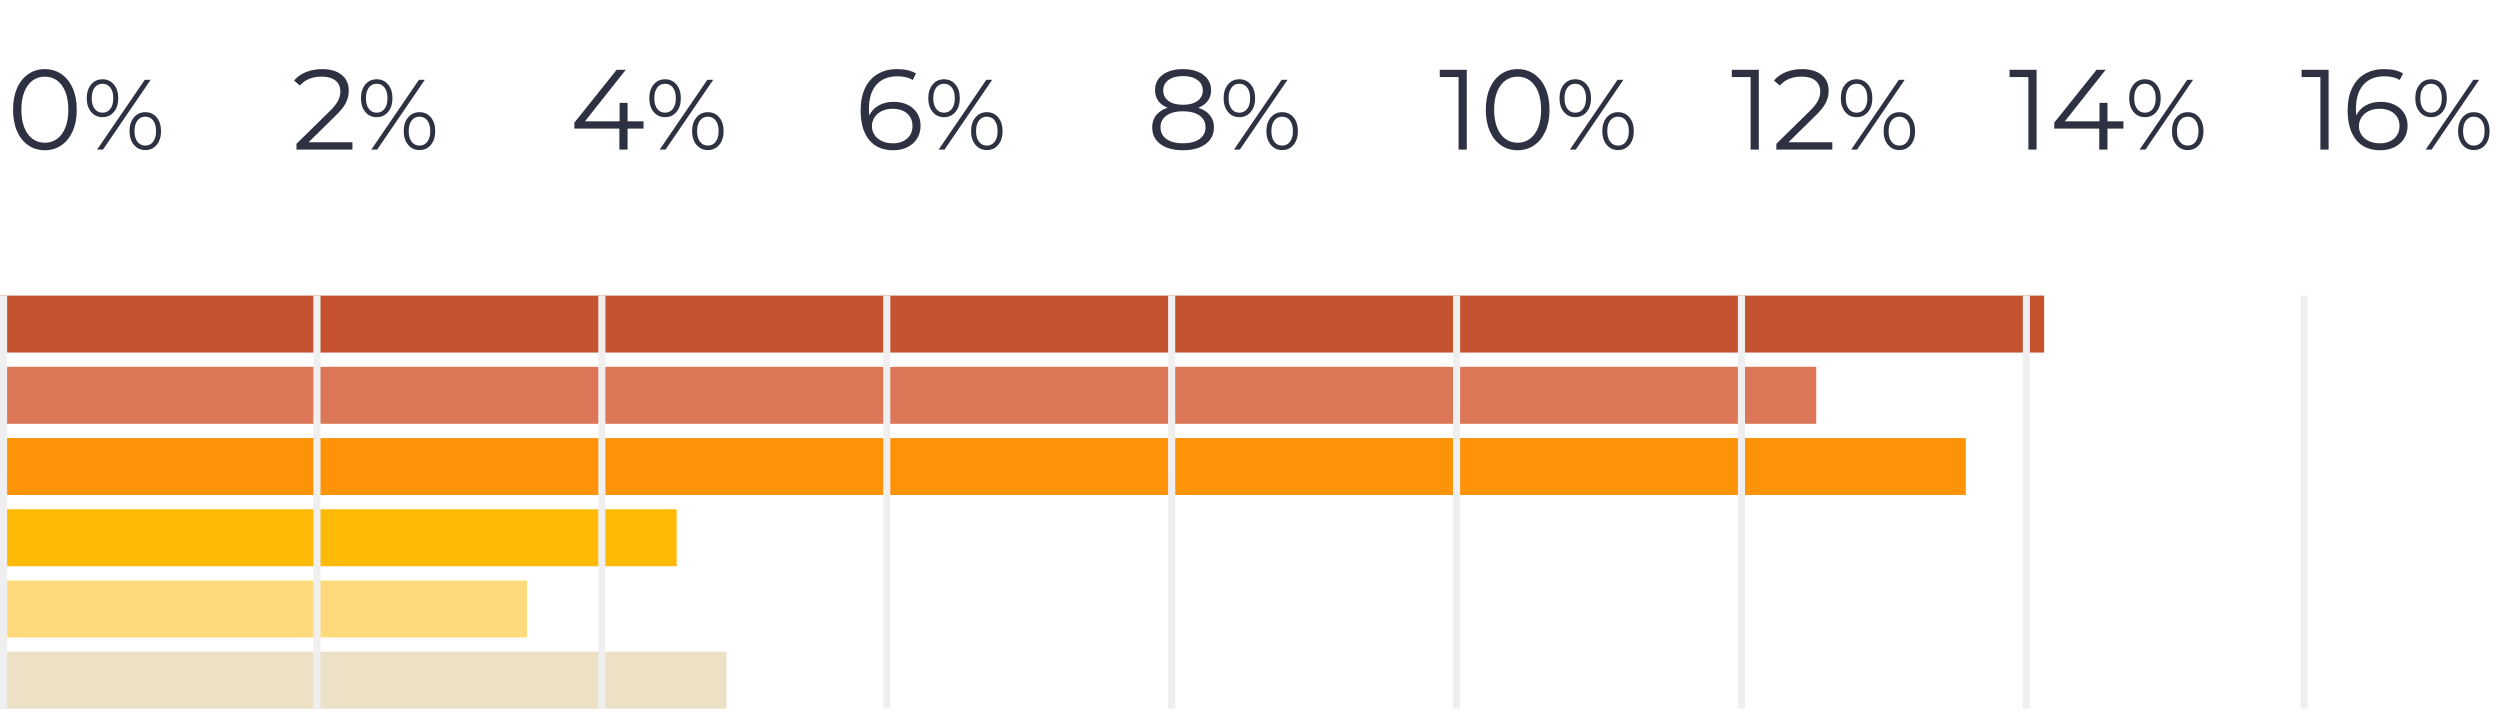
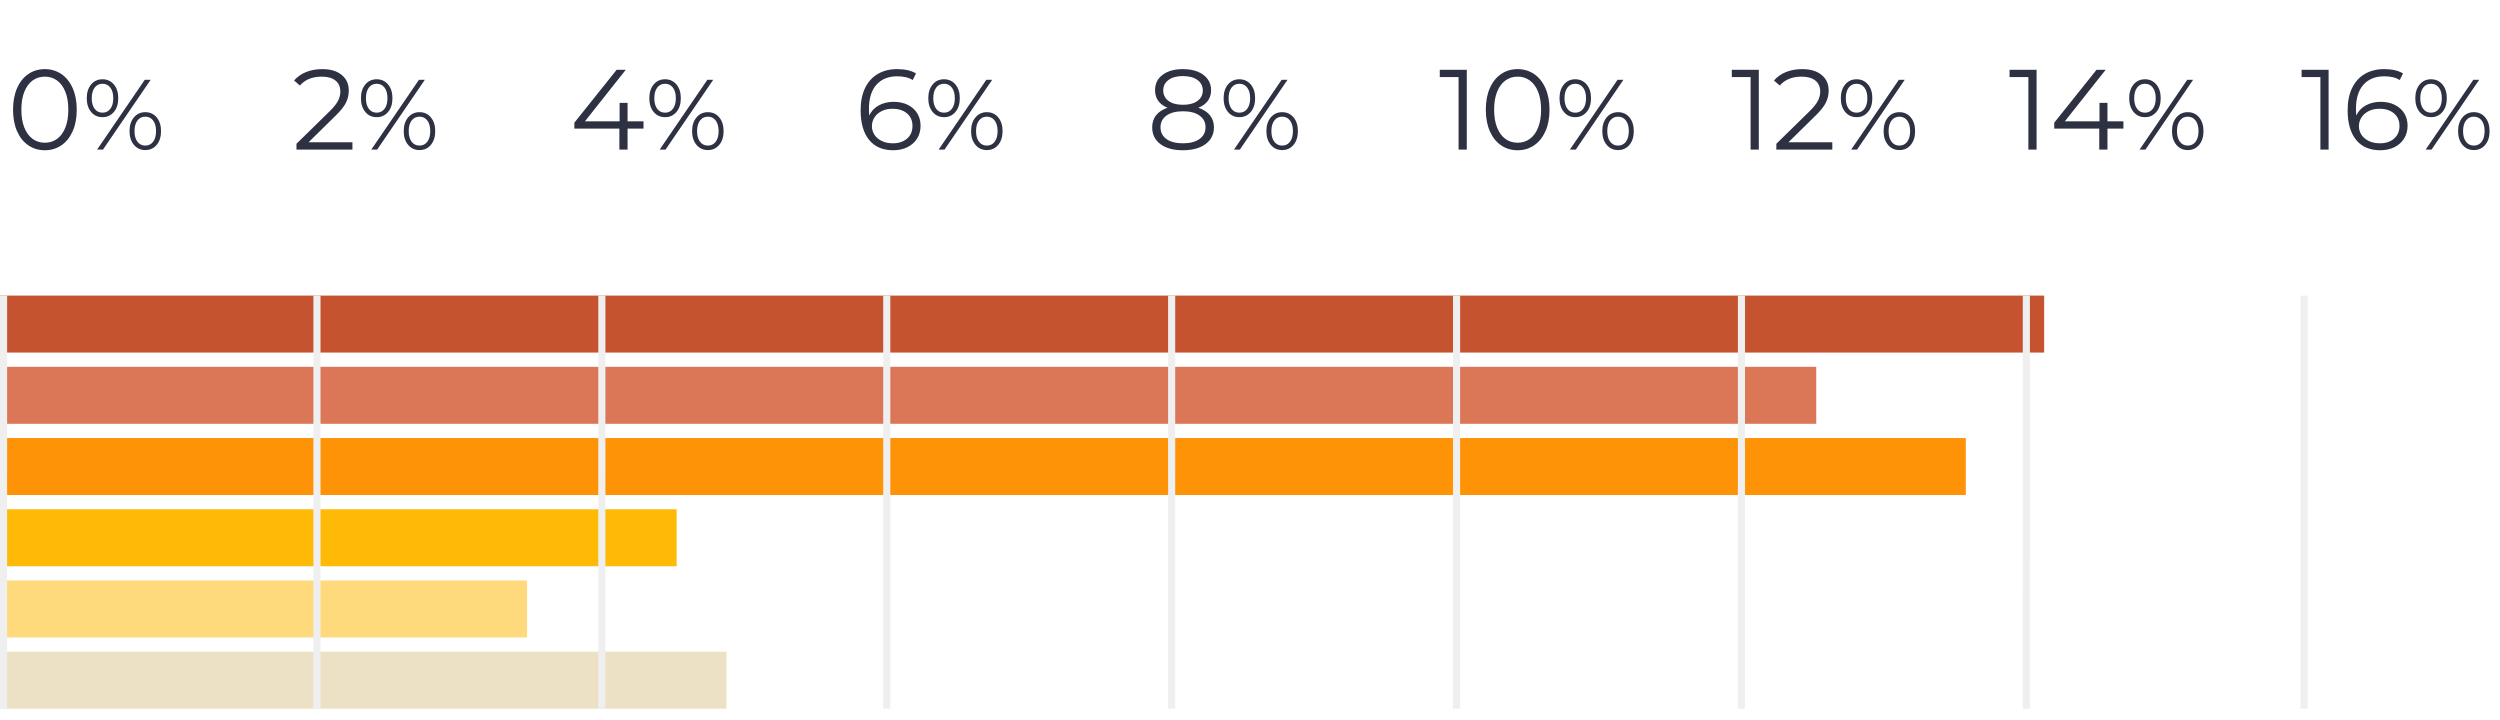
- <svg xmlns="http://www.w3.org/2000/svg" width="351px" height="100px" viewBox="0 0 351 100" version="1.1">
+ <svg xmlns="http://www.w3.org/2000/svg" width="351px" height="101px" viewBox="0 0 351 101" version="1.1">
  <g id="Home-&gt;-Chronology-&gt;-Timeline" stroke="none" stroke-width="1" fill="none" fill-rule="evenodd">
    <g id="Mobile/Timeline/School-years/Family-circumstances" transform="translate(-12, -8485)">
      <g id="Group-5" transform="translate(12, 8485)">
        <path d="M6.296,21.096 C7.16,21.096 7.931,20.867 8.608,20.408 C9.285,19.949 9.816,19.291 10.2,18.432 C10.584,17.573 10.776,16.563 10.776,15.4 C10.776,14.237 10.584,13.227 10.2,12.368 C9.816,11.509 9.285,10.851 8.608,10.392 C7.931,9.933 7.16,9.704 6.296,9.704 C5.432,9.704 4.661,9.933 3.984,10.392 C3.307,10.851 2.779,11.509 2.4,12.368 C2.021,13.227 1.832,14.237 1.832,15.4 C1.832,16.563 2.021,17.573 2.4,18.432 C2.779,19.291 3.307,19.949 3.984,20.408 C4.661,20.867 5.432,21.096 6.296,21.096 Z M6.296,20.04 C5.645,20.04 5.072,19.859 4.576,19.496 C4.08,19.133 3.693,18.605 3.416,17.912 C3.139,17.219 3,16.381 3,15.4 C3,14.419 3.139,13.581 3.416,12.888 C3.693,12.195 4.08,11.667 4.576,11.304 C5.072,10.941 5.645,10.76 6.296,10.76 C6.947,10.76 7.52,10.941 8.016,11.304 C8.512,11.667 8.899,12.195 9.176,12.888 C9.453,13.581 9.592,14.419 9.592,15.4 C9.592,16.381 9.453,17.219 9.176,17.912 C8.899,18.605 8.512,19.133 8.016,19.496 C7.52,19.859 6.947,20.04 6.296,20.04 Z M14.392,16.45 C15.045,16.45 15.577,16.207 15.988,15.722 C16.399,15.237 16.604,14.593 16.604,13.79 C16.604,12.987 16.399,12.343 15.988,11.858 C15.577,11.373 15.045,11.13 14.392,11.13 C13.729,11.13 13.195,11.375 12.789,11.865 C12.383,12.355 12.18,12.997 12.18,13.79 C12.18,14.583 12.383,15.225 12.789,15.715 C13.195,16.205 13.729,16.45 14.392,16.45 Z M14.462,21 L21.154,11.2 L20.328,11.2 L13.636,21 L14.462,21 Z M14.392,15.82 C13.925,15.82 13.557,15.638 13.286,15.274 C13.015,14.91 12.88,14.415 12.88,13.79 C12.88,13.165 13.015,12.67 13.286,12.306 C13.557,11.942 13.925,11.76 14.392,11.76 C14.849,11.76 15.216,11.94 15.491,12.299 C15.766,12.658 15.904,13.155 15.904,13.79 C15.904,14.425 15.766,14.922 15.491,15.281 C15.216,15.64 14.849,15.82 14.392,15.82 Z M20.398,21.07 C21.061,21.07 21.595,20.825 22.001,20.335 C22.407,19.845 22.61,19.203 22.61,18.41 C22.61,17.617 22.407,16.975 22.001,16.485 C21.595,15.995 21.061,15.75 20.398,15.75 C19.745,15.75 19.213,15.995 18.802,16.485 C18.391,16.975 18.186,17.617 18.186,18.41 C18.186,19.203 18.391,19.845 18.802,20.335 C19.213,20.825 19.745,21.07 20.398,21.07 Z M20.398,20.44 C19.941,20.44 19.574,20.26 19.299,19.901 C19.024,19.542 18.886,19.045 18.886,18.41 C18.886,17.775 19.024,17.278 19.299,16.919 C19.574,16.56 19.941,16.38 20.398,16.38 C20.865,16.38 21.233,16.562 21.504,16.926 C21.775,17.29 21.91,17.785 21.91,18.41 C21.91,19.035 21.775,19.53 21.504,19.894 C21.233,20.258 20.865,20.44 20.398,20.44 Z" id="0%" fill="#2D3142" fill-rule="nonzero" />
        <path d="M49.48,21 L49.48,19.976 L43.32,19.976 L47.128,16.232 C47.843,15.539 48.328,14.925 48.584,14.392 C48.84,13.859 48.968,13.304 48.968,12.728 C48.968,11.789 48.635,11.051 47.968,10.512 C47.301,9.973 46.397,9.704 45.256,9.704 C44.403,9.704 43.637,9.843 42.96,10.12 C42.283,10.397 41.725,10.792 41.288,11.304 L41.288,11.304 L42.104,12.008 C42.829,11.176 43.848,10.76 45.16,10.76 C46.003,10.76 46.651,10.944 47.104,11.312 C47.557,11.68 47.784,12.195 47.784,12.856 C47.784,13.283 47.68,13.707 47.472,14.128 C47.264,14.549 46.867,15.048 46.28,15.624 L46.28,15.624 L41.624,20.184 L41.624,21 L49.48,21 Z M52.888,16.45 C53.541,16.45 54.073,16.207 54.484,15.722 C54.895,15.237 55.1,14.593 55.1,13.79 C55.1,12.987 54.895,12.343 54.484,11.858 C54.073,11.373 53.541,11.13 52.888,11.13 C52.225,11.13 51.691,11.375 51.285,11.865 C50.879,12.355 50.676,12.997 50.676,13.79 C50.676,14.583 50.879,15.225 51.285,15.715 C51.691,16.205 52.225,16.45 52.888,16.45 Z M52.958,21 L59.65,11.2 L58.824,11.2 L52.132,21 L52.958,21 Z M52.888,15.82 C52.421,15.82 52.053,15.638 51.782,15.274 C51.511,14.91 51.376,14.415 51.376,13.79 C51.376,13.165 51.511,12.67 51.782,12.306 C52.053,11.942 52.421,11.76 52.888,11.76 C53.345,11.76 53.712,11.94 53.987,12.299 C54.262,12.658 54.4,13.155 54.4,13.79 C54.4,14.425 54.262,14.922 53.987,15.281 C53.712,15.64 53.345,15.82 52.888,15.82 Z M58.894,21.07 C59.557,21.07 60.091,20.825 60.497,20.335 C60.903,19.845 61.106,19.203 61.106,18.41 C61.106,17.617 60.903,16.975 60.497,16.485 C60.091,15.995 59.557,15.75 58.894,15.75 C58.241,15.75 57.709,15.995 57.298,16.485 C56.887,16.975 56.682,17.617 56.682,18.41 C56.682,19.203 56.887,19.845 57.298,20.335 C57.709,20.825 58.241,21.07 58.894,21.07 Z M58.894,20.44 C58.437,20.44 58.07,20.26 57.795,19.901 C57.52,19.542 57.382,19.045 57.382,18.41 C57.382,17.775 57.52,17.278 57.795,16.919 C58.07,16.56 58.437,16.38 58.894,16.38 C59.361,16.38 59.729,16.562 60,16.926 C60.271,17.29 60.406,17.785 60.406,18.41 C60.406,19.035 60.271,19.53 60,19.894 C59.729,20.258 59.361,20.44 58.894,20.44 Z" id="2%" fill="#2D3142" fill-rule="nonzero" />
        <g id="Group-12-Copy" transform="translate(143.5, 70.5) rotate(-270) translate(-143.5, -70.5) translate(114, -73)">
          <rect id="Rectangle" fill="#C5532F" x="0.5" y="-5.68434189e-14" width="8" height="287" />
          <rect id="Rectangle-Copy-9" fill="#DB7656" x="10.5" y="32" width="8" height="255" />
          <rect id="Rectangle-Copy-10" fill="#FF9308" x="20.5" y="11" width="8" height="276" />
          <rect id="Rectangle-Copy-11" fill="#FFBA08" x="30.5" y="192" width="8" height="95" />
          <rect id="Rectangle-Copy-12" fill="#FFDA7C" x="40.5" y="213" width="8" height="74" />
          <rect id="Rectangle-Copy-13" fill="#ECE1C4" x="50.5" y="185" width="8" height="102" />
        </g>
        <g id="Group-4" transform="translate(0, 42)" fill="#EFEFEF" fill-rule="nonzero">
          <polygon id="Line-Copy-15" points="0.002 -0.5 1.002 -0.5 0.998 57.498 -0.002 57.498" />
          <polygon id="Line-Copy-24" points="44.002 -0.5 45.002 -0.5 44.998 57.498 43.998 57.498" />
          <polygon id="Line-Copy-25" points="84.002 -0.5 85.002 -0.5 84.998 57.498 83.998 57.498" />
          <polygon id="Line-Copy-26" points="124.002 -0.5 125.002 -0.5 124.998 57.498 123.998 57.498" />
          <polygon id="Line-Copy-27" points="164.002 -0.5 165.002 -0.5 164.998 57.498 163.998 57.498" />
          <polygon id="Line-Copy-28" points="204.002 -0.5 205.002 -0.5 204.998 57.498 203.998 57.498" />
          <polygon id="Line-Copy-29" points="244.002 -0.5 245.002 -0.5 244.998 57.498 243.998 57.498" />
          <polygon id="Line-Copy-30" points="284.002 -0.5 285.002 -0.5 284.998 57.498 283.998 57.498" />
          <polygon id="Line-Copy-31" points="323.002 -0.5 324.002 -0.5 323.998 57.498 322.998 57.498" />
        </g>
        <path d="M166.088,21.096 C166.973,21.096 167.744,20.965 168.4,20.704 C169.056,20.443 169.56,20.069 169.912,19.584 C170.264,19.099 170.44,18.531 170.44,17.88 C170.44,17.219 170.251,16.653 169.872,16.184 C169.493,15.715 168.952,15.363 168.248,15.128 C168.824,14.904 169.267,14.581 169.576,14.16 C169.885,13.739 170.04,13.24 170.04,12.664 C170.04,12.067 169.875,11.544 169.544,11.096 C169.213,10.648 168.752,10.304 168.16,10.064 C167.568,9.824 166.877,9.704 166.088,9.704 C164.893,9.704 163.941,9.971 163.232,10.504 C162.523,11.037 162.168,11.757 162.168,12.664 C162.168,13.24 162.317,13.739 162.616,14.16 C162.915,14.581 163.352,14.904 163.928,15.128 C163.224,15.363 162.688,15.712 162.32,16.176 C161.952,16.64 161.768,17.208 161.768,17.88 C161.768,18.872 162.152,19.656 162.92,20.232 C163.688,20.808 164.744,21.096 166.088,21.096 Z M166.088,14.712 C165.224,14.712 164.547,14.531 164.056,14.168 C163.565,13.805 163.32,13.315 163.32,12.696 C163.32,12.077 163.568,11.587 164.064,11.224 C164.56,10.861 165.235,10.68 166.088,10.68 C166.931,10.68 167.605,10.861 168.112,11.224 C168.619,11.587 168.872,12.083 168.872,12.712 C168.872,13.32 168.624,13.805 168.128,14.168 C167.632,14.531 166.952,14.712 166.088,14.712 Z M166.088,20.12 C165.096,20.12 164.323,19.92 163.768,19.52 C163.213,19.12 162.936,18.568 162.936,17.864 C162.936,17.171 163.216,16.624 163.776,16.224 C164.336,15.824 165.107,15.624 166.088,15.624 C167.08,15.624 167.856,15.824 168.416,16.224 C168.976,16.624 169.256,17.171 169.256,17.864 C169.256,18.557 168.976,19.107 168.416,19.512 C167.856,19.917 167.08,20.12 166.088,20.12 Z M174.008,16.45 C174.661,16.45 175.193,16.207 175.604,15.722 C176.015,15.237 176.22,14.593 176.22,13.79 C176.22,12.987 176.015,12.343 175.604,11.858 C175.193,11.373 174.661,11.13 174.008,11.13 C173.345,11.13 172.811,11.375 172.405,11.865 C171.999,12.355 171.796,12.997 171.796,13.79 C171.796,14.583 171.999,15.225 172.405,15.715 C172.811,16.205 173.345,16.45 174.008,16.45 Z M174.078,21 L180.77,11.2 L179.944,11.2 L173.252,21 L174.078,21 Z M174.008,15.82 C173.541,15.82 173.173,15.638 172.902,15.274 C172.631,14.91 172.496,14.415 172.496,13.79 C172.496,13.165 172.631,12.67 172.902,12.306 C173.173,11.942 173.541,11.76 174.008,11.76 C174.465,11.76 174.832,11.94 175.107,12.299 C175.382,12.658 175.52,13.155 175.52,13.79 C175.52,14.425 175.382,14.922 175.107,15.281 C174.832,15.64 174.465,15.82 174.008,15.82 Z M180.014,21.07 C180.677,21.07 181.211,20.825 181.617,20.335 C182.023,19.845 182.226,19.203 182.226,18.41 C182.226,17.617 182.023,16.975 181.617,16.485 C181.211,15.995 180.677,15.75 180.014,15.75 C179.361,15.75 178.829,15.995 178.418,16.485 C178.007,16.975 177.802,17.617 177.802,18.41 C177.802,19.203 178.007,19.845 178.418,20.335 C178.829,20.825 179.361,21.07 180.014,21.07 Z M180.014,20.44 C179.557,20.44 179.19,20.26 178.915,19.901 C178.64,19.542 178.502,19.045 178.502,18.41 C178.502,17.775 178.64,17.278 178.915,16.919 C179.19,16.56 179.557,16.38 180.014,16.38 C180.481,16.38 180.849,16.562 181.12,16.926 C181.391,17.29 181.526,17.785 181.526,18.41 C181.526,19.035 181.391,19.53 181.12,19.894 C180.849,20.258 180.481,20.44 180.014,20.44 Z" id="8%" fill="#2D3142" fill-rule="nonzero" />
        <path d="M205.936,21 L205.936,9.8 L202.144,9.8 L202.144,10.824 L204.784,10.824 L204.784,21 L205.936,21 Z M213.072,21.096 C213.936,21.096 214.707,20.867 215.384,20.408 C216.061,19.949 216.592,19.291 216.976,18.432 C217.36,17.573 217.552,16.563 217.552,15.4 C217.552,14.237 217.36,13.227 216.976,12.368 C216.592,11.509 216.061,10.851 215.384,10.392 C214.707,9.933 213.936,9.704 213.072,9.704 C212.208,9.704 211.437,9.933 210.76,10.392 C210.083,10.851 209.555,11.509 209.176,12.368 C208.797,13.227 208.608,14.237 208.608,15.4 C208.608,16.563 208.797,17.573 209.176,18.432 C209.555,19.291 210.083,19.949 210.76,20.408 C211.437,20.867 212.208,21.096 213.072,21.096 Z M213.072,20.04 C212.421,20.04 211.848,19.859 211.352,19.496 C210.856,19.133 210.469,18.605 210.192,17.912 C209.915,17.219 209.776,16.381 209.776,15.4 C209.776,14.419 209.915,13.581 210.192,12.888 C210.469,12.195 210.856,11.667 211.352,11.304 C211.848,10.941 212.421,10.76 213.072,10.76 C213.723,10.76 214.296,10.941 214.792,11.304 C215.288,11.667 215.675,12.195 215.952,12.888 C216.229,13.581 216.368,14.419 216.368,15.4 C216.368,16.381 216.229,17.219 215.952,17.912 C215.675,18.605 215.288,19.133 214.792,19.496 C214.296,19.859 213.723,20.04 213.072,20.04 Z M221.168,16.45 C221.821,16.45 222.353,16.207 222.764,15.722 C223.175,15.237 223.38,14.593 223.38,13.79 C223.38,12.987 223.175,12.343 222.764,11.858 C222.353,11.373 221.821,11.13 221.168,11.13 C220.505,11.13 219.971,11.375 219.565,11.865 C219.159,12.355 218.956,12.997 218.956,13.79 C218.956,14.583 219.159,15.225 219.565,15.715 C219.971,16.205 220.505,16.45 221.168,16.45 Z M221.238,21 L227.93,11.2 L227.104,11.2 L220.412,21 L221.238,21 Z M221.168,15.82 C220.701,15.82 220.333,15.638 220.062,15.274 C219.791,14.91 219.656,14.415 219.656,13.79 C219.656,13.165 219.791,12.67 220.062,12.306 C220.333,11.942 220.701,11.76 221.168,11.76 C221.625,11.76 221.992,11.94 222.267,12.299 C222.542,12.658 222.68,13.155 222.68,13.79 C222.68,14.425 222.542,14.922 222.267,15.281 C221.992,15.64 221.625,15.82 221.168,15.82 Z M227.174,21.07 C227.837,21.07 228.371,20.825 228.777,20.335 C229.183,19.845 229.386,19.203 229.386,18.41 C229.386,17.617 229.183,16.975 228.777,16.485 C228.371,15.995 227.837,15.75 227.174,15.75 C226.521,15.75 225.989,15.995 225.578,16.485 C225.167,16.975 224.962,17.617 224.962,18.41 C224.962,19.203 225.167,19.845 225.578,20.335 C225.989,20.825 226.521,21.07 227.174,21.07 Z M227.174,20.44 C226.717,20.44 226.35,20.26 226.075,19.901 C225.8,19.542 225.662,19.045 225.662,18.41 C225.662,17.775 225.8,17.278 226.075,16.919 C226.35,16.56 226.717,16.38 227.174,16.38 C227.641,16.38 228.009,16.562 228.28,16.926 C228.551,17.29 228.686,17.785 228.686,18.41 C228.686,19.035 228.551,19.53 228.28,19.894 C228.009,20.258 227.641,20.44 227.174,20.44 Z" id="10%" fill="#2D3142" fill-rule="nonzero" />
        <path d="M125.424,21.096 C126.149,21.096 126.803,20.955 127.384,20.672 C127.965,20.389 128.421,19.987 128.752,19.464 C129.083,18.941 129.248,18.339 129.248,17.656 C129.248,16.984 129.088,16.395 128.768,15.888 C128.448,15.381 128.003,14.989 127.432,14.712 C126.861,14.435 126.208,14.296 125.472,14.296 C124.683,14.296 123.984,14.464 123.376,14.8 C122.768,15.136 122.325,15.608 122.048,16.216 C122.016,15.875 122,15.571 122,15.304 C122,13.811 122.352,12.672 123.056,11.888 C123.76,11.104 124.731,10.712 125.968,10.712 C126.885,10.712 127.611,10.888 128.144,11.24 L128.144,11.24 L128.608,10.312 C127.947,9.907 127.061,9.704 125.952,9.704 C124.928,9.704 124.032,9.925 123.264,10.368 C122.496,10.811 121.899,11.464 121.472,12.328 C121.045,13.192 120.832,14.248 120.832,15.496 C120.832,17.277 121.227,18.656 122.016,19.632 C122.805,20.608 123.941,21.096 125.424,21.096 Z M125.376,20.12 C124.757,20.12 124.224,20.008 123.776,19.784 C123.328,19.56 122.989,19.267 122.76,18.904 C122.531,18.541 122.416,18.147 122.416,17.72 C122.416,17.261 122.539,16.845 122.784,16.472 C123.029,16.099 123.368,15.805 123.8,15.592 C124.232,15.379 124.731,15.272 125.296,15.272 C126.16,15.272 126.845,15.491 127.352,15.928 C127.859,16.365 128.112,16.952 128.112,17.688 C128.112,18.424 127.859,19.013 127.352,19.456 C126.845,19.899 126.187,20.12 125.376,20.12 Z M132.544,16.45 C133.197,16.45 133.729,16.207 134.14,15.722 C134.551,15.237 134.756,14.593 134.756,13.79 C134.756,12.987 134.551,12.343 134.14,11.858 C133.729,11.373 133.197,11.13 132.544,11.13 C131.881,11.13 131.347,11.375 130.941,11.865 C130.535,12.355 130.332,12.997 130.332,13.79 C130.332,14.583 130.535,15.225 130.941,15.715 C131.347,16.205 131.881,16.45 132.544,16.45 Z M132.614,21 L139.306,11.2 L138.48,11.2 L131.788,21 L132.614,21 Z M132.544,15.82 C132.077,15.82 131.709,15.638 131.438,15.274 C131.167,14.91 131.032,14.415 131.032,13.79 C131.032,13.165 131.167,12.67 131.438,12.306 C131.709,11.942 132.077,11.76 132.544,11.76 C133.001,11.76 133.368,11.94 133.643,12.299 C133.918,12.658 134.056,13.155 134.056,13.79 C134.056,14.425 133.918,14.922 133.643,15.281 C133.368,15.64 133.001,15.82 132.544,15.82 Z M138.55,21.07 C139.213,21.07 139.747,20.825 140.153,20.335 C140.559,19.845 140.762,19.203 140.762,18.41 C140.762,17.617 140.559,16.975 140.153,16.485 C139.747,15.995 139.213,15.75 138.55,15.75 C137.897,15.75 137.365,15.995 136.954,16.485 C136.543,16.975 136.338,17.617 136.338,18.41 C136.338,19.203 136.543,19.845 136.954,20.335 C137.365,20.825 137.897,21.07 138.55,21.07 Z M138.55,20.44 C138.093,20.44 137.726,20.26 137.451,19.901 C137.176,19.542 137.038,19.045 137.038,18.41 C137.038,17.775 137.176,17.278 137.451,16.919 C137.726,16.56 138.093,16.38 138.55,16.38 C139.017,16.38 139.385,16.562 139.656,16.926 C139.927,17.29 140.062,17.785 140.062,18.41 C140.062,19.035 139.927,19.53 139.656,19.894 C139.385,20.258 139.017,20.44 138.55,20.44 Z" id="6%" fill="#2D3142" fill-rule="nonzero" />
        <path d="M88.112,21 L88.112,18.056 L90.352,18.056 L90.352,17.032 L88.112,17.032 L88.112,14.44 L86.992,14.44 L86.992,17.032 L82.128,17.032 L87.856,9.8 L86.576,9.8 L80.64,17.224 L80.64,18.056 L86.96,18.056 L86.96,21 L88.112,21 Z M93.376,16.45 C94.029,16.45 94.561,16.207 94.972,15.722 C95.383,15.237 95.588,14.593 95.588,13.79 C95.588,12.987 95.383,12.343 94.972,11.858 C94.561,11.373 94.029,11.13 93.376,11.13 C92.713,11.13 92.179,11.375 91.773,11.865 C91.367,12.355 91.164,12.997 91.164,13.79 C91.164,14.583 91.367,15.225 91.773,15.715 C92.179,16.205 92.713,16.45 93.376,16.45 Z M93.446,21 L100.138,11.2 L99.312,11.2 L92.62,21 L93.446,21 Z M93.376,15.82 C92.909,15.82 92.541,15.638 92.27,15.274 C91.999,14.91 91.864,14.415 91.864,13.79 C91.864,13.165 91.999,12.67 92.27,12.306 C92.541,11.942 92.909,11.76 93.376,11.76 C93.833,11.76 94.2,11.94 94.475,12.299 C94.75,12.658 94.888,13.155 94.888,13.79 C94.888,14.425 94.75,14.922 94.475,15.281 C94.2,15.64 93.833,15.82 93.376,15.82 Z M99.382,21.07 C100.045,21.07 100.579,20.825 100.985,20.335 C101.391,19.845 101.594,19.203 101.594,18.41 C101.594,17.617 101.391,16.975 100.985,16.485 C100.579,15.995 100.045,15.75 99.382,15.75 C98.729,15.75 98.197,15.995 97.786,16.485 C97.375,16.975 97.17,17.617 97.17,18.41 C97.17,19.203 97.375,19.845 97.786,20.335 C98.197,20.825 98.729,21.07 99.382,21.07 Z M99.382,20.44 C98.925,20.44 98.558,20.26 98.283,19.901 C98.008,19.542 97.87,19.045 97.87,18.41 C97.87,17.775 98.008,17.278 98.283,16.919 C98.558,16.56 98.925,16.38 99.382,16.38 C99.849,16.38 100.217,16.562 100.488,16.926 C100.759,17.29 100.894,17.785 100.894,18.41 C100.894,19.035 100.759,19.53 100.488,19.894 C100.217,20.258 99.849,20.44 99.382,20.44 Z" id="4%" fill="#2D3142" fill-rule="nonzero" />
        <path d="M326.936,21 L326.936,9.8 L323.144,9.8 L323.144,10.824 L325.784,10.824 L325.784,21 L326.936,21 Z M334.2,21.096 C334.925,21.096 335.579,20.955 336.16,20.672 C336.741,20.389 337.197,19.987 337.528,19.464 C337.859,18.941 338.024,18.339 338.024,17.656 C338.024,16.984 337.864,16.395 337.544,15.888 C337.224,15.381 336.779,14.989 336.208,14.712 C335.637,14.435 334.984,14.296 334.248,14.296 C333.459,14.296 332.76,14.464 332.152,14.8 C331.544,15.136 331.101,15.608 330.824,16.216 C330.792,15.875 330.776,15.571 330.776,15.304 C330.776,13.811 331.128,12.672 331.832,11.888 C332.536,11.104 333.507,10.712 334.744,10.712 C335.661,10.712 336.387,10.888 336.92,11.24 L336.92,11.24 L337.384,10.312 C336.723,9.907 335.837,9.704 334.728,9.704 C333.704,9.704 332.808,9.925 332.04,10.368 C331.272,10.811 330.675,11.464 330.248,12.328 C329.821,13.192 329.608,14.248 329.608,15.496 C329.608,17.277 330.003,18.656 330.792,19.632 C331.581,20.608 332.717,21.096 334.2,21.096 Z M334.152,20.12 C333.533,20.12 333,20.008 332.552,19.784 C332.104,19.56 331.765,19.267 331.536,18.904 C331.307,18.541 331.192,18.147 331.192,17.72 C331.192,17.261 331.315,16.845 331.56,16.472 C331.805,16.099 332.144,15.805 332.576,15.592 C333.008,15.379 333.507,15.272 334.072,15.272 C334.936,15.272 335.621,15.491 336.128,15.928 C336.635,16.365 336.888,16.952 336.888,17.688 C336.888,18.424 336.635,19.013 336.128,19.456 C335.621,19.899 334.963,20.12 334.152,20.12 Z M341.32,16.45 C341.973,16.45 342.505,16.207 342.916,15.722 C343.327,15.237 343.532,14.593 343.532,13.79 C343.532,12.987 343.327,12.343 342.916,11.858 C342.505,11.373 341.973,11.13 341.32,11.13 C340.657,11.13 340.123,11.375 339.717,11.865 C339.311,12.355 339.108,12.997 339.108,13.79 C339.108,14.583 339.311,15.225 339.717,15.715 C340.123,16.205 340.657,16.45 341.32,16.45 Z M341.39,21 L348.082,11.2 L347.256,11.2 L340.564,21 L341.39,21 Z M341.32,15.82 C340.853,15.82 340.485,15.638 340.214,15.274 C339.943,14.91 339.808,14.415 339.808,13.79 C339.808,13.165 339.943,12.67 340.214,12.306 C340.485,11.942 340.853,11.76 341.32,11.76 C341.777,11.76 342.144,11.94 342.419,12.299 C342.694,12.658 342.832,13.155 342.832,13.79 C342.832,14.425 342.694,14.922 342.419,15.281 C342.144,15.64 341.777,15.82 341.32,15.82 Z M347.326,21.07 C347.989,21.07 348.523,20.825 348.929,20.335 C349.335,19.845 349.538,19.203 349.538,18.41 C349.538,17.617 349.335,16.975 348.929,16.485 C348.523,15.995 347.989,15.75 347.326,15.75 C346.673,15.75 346.141,15.995 345.73,16.485 C345.319,16.975 345.114,17.617 345.114,18.41 C345.114,19.203 345.319,19.845 345.73,20.335 C346.141,20.825 346.673,21.07 347.326,21.07 Z M347.326,20.44 C346.869,20.44 346.502,20.26 346.227,19.901 C345.952,19.542 345.814,19.045 345.814,18.41 C345.814,17.775 345.952,17.278 346.227,16.919 C346.502,16.56 346.869,16.38 347.326,16.38 C347.793,16.38 348.161,16.562 348.432,16.926 C348.703,17.29 348.838,17.785 348.838,18.41 C348.838,19.035 348.703,19.53 348.432,19.894 C348.161,20.258 347.793,20.44 347.326,20.44 Z" id="16%" fill="#2D3142" fill-rule="nonzero" />
        <path d="M285.936,21 L285.936,9.8 L282.144,9.8 L282.144,10.824 L284.784,10.824 L284.784,21 L285.936,21 Z M295.888,21 L295.888,18.056 L298.128,18.056 L298.128,17.032 L295.888,17.032 L295.888,14.44 L294.768,14.44 L294.768,17.032 L289.904,17.032 L295.632,9.8 L294.352,9.8 L288.416,17.224 L288.416,18.056 L294.736,18.056 L294.736,21 L295.888,21 Z M301.152,16.45 C301.805,16.45 302.337,16.207 302.748,15.722 C303.159,15.237 303.364,14.593 303.364,13.79 C303.364,12.987 303.159,12.343 302.748,11.858 C302.337,11.373 301.805,11.13 301.152,11.13 C300.489,11.13 299.955,11.375 299.549,11.865 C299.143,12.355 298.94,12.997 298.94,13.79 C298.94,14.583 299.143,15.225 299.549,15.715 C299.955,16.205 300.489,16.45 301.152,16.45 Z M301.222,21 L307.914,11.2 L307.088,11.2 L300.396,21 L301.222,21 Z M301.152,15.82 C300.685,15.82 300.317,15.638 300.046,15.274 C299.775,14.91 299.64,14.415 299.64,13.79 C299.64,13.165 299.775,12.67 300.046,12.306 C300.317,11.942 300.685,11.76 301.152,11.76 C301.609,11.76 301.976,11.94 302.251,12.299 C302.526,12.658 302.664,13.155 302.664,13.79 C302.664,14.425 302.526,14.922 302.251,15.281 C301.976,15.64 301.609,15.82 301.152,15.82 Z M307.158,21.07 C307.821,21.07 308.355,20.825 308.761,20.335 C309.167,19.845 309.37,19.203 309.37,18.41 C309.37,17.617 309.167,16.975 308.761,16.485 C308.355,15.995 307.821,15.75 307.158,15.75 C306.505,15.75 305.973,15.995 305.562,16.485 C305.151,16.975 304.946,17.617 304.946,18.41 C304.946,19.203 305.151,19.845 305.562,20.335 C305.973,20.825 306.505,21.07 307.158,21.07 Z M307.158,20.44 C306.701,20.44 306.334,20.26 306.059,19.901 C305.784,19.542 305.646,19.045 305.646,18.41 C305.646,17.775 305.784,17.278 306.059,16.919 C306.334,16.56 306.701,16.38 307.158,16.38 C307.625,16.38 307.993,16.562 308.264,16.926 C308.535,17.29 308.67,17.785 308.67,18.41 C308.67,19.035 308.535,19.53 308.264,19.894 C307.993,20.258 307.625,20.44 307.158,20.44 Z" id="14%" fill="#2D3142" fill-rule="nonzero" />
        <path d="M246.936,21 L246.936,9.8 L243.144,9.8 L243.144,10.824 L245.784,10.824 L245.784,21 L246.936,21 Z M257.256,21 L257.256,19.976 L251.096,19.976 L254.904,16.232 C255.619,15.539 256.104,14.925 256.36,14.392 C256.616,13.859 256.744,13.304 256.744,12.728 C256.744,11.789 256.411,11.051 255.744,10.512 C255.077,9.973 254.173,9.704 253.032,9.704 C252.179,9.704 251.413,9.843 250.736,10.12 C250.059,10.397 249.501,10.792 249.064,11.304 L249.064,11.304 L249.88,12.008 C250.605,11.176 251.624,10.76 252.936,10.76 C253.779,10.76 254.427,10.944 254.88,11.312 C255.333,11.68 255.56,12.195 255.56,12.856 C255.56,13.283 255.456,13.707 255.248,14.128 C255.04,14.549 254.643,15.048 254.056,15.624 L254.056,15.624 L249.4,20.184 L249.4,21 L257.256,21 Z M260.664,16.45 C261.317,16.45 261.849,16.207 262.26,15.722 C262.671,15.237 262.876,14.593 262.876,13.79 C262.876,12.987 262.671,12.343 262.26,11.858 C261.849,11.373 261.317,11.13 260.664,11.13 C260.001,11.13 259.467,11.375 259.061,11.865 C258.655,12.355 258.452,12.997 258.452,13.79 C258.452,14.583 258.655,15.225 259.061,15.715 C259.467,16.205 260.001,16.45 260.664,16.45 Z M260.734,21 L267.426,11.2 L266.6,11.2 L259.908,21 L260.734,21 Z M260.664,15.82 C260.197,15.82 259.829,15.638 259.558,15.274 C259.287,14.91 259.152,14.415 259.152,13.79 C259.152,13.165 259.287,12.67 259.558,12.306 C259.829,11.942 260.197,11.76 260.664,11.76 C261.121,11.76 261.488,11.94 261.763,12.299 C262.038,12.658 262.176,13.155 262.176,13.79 C262.176,14.425 262.038,14.922 261.763,15.281 C261.488,15.64 261.121,15.82 260.664,15.82 Z M266.67,21.07 C267.333,21.07 267.867,20.825 268.273,20.335 C268.679,19.845 268.882,19.203 268.882,18.41 C268.882,17.617 268.679,16.975 268.273,16.485 C267.867,15.995 267.333,15.75 266.67,15.75 C266.017,15.75 265.485,15.995 265.074,16.485 C264.663,16.975 264.458,17.617 264.458,18.41 C264.458,19.203 264.663,19.845 265.074,20.335 C265.485,20.825 266.017,21.07 266.67,21.07 Z M266.67,20.44 C266.213,20.44 265.846,20.26 265.571,19.901 C265.296,19.542 265.158,19.045 265.158,18.41 C265.158,17.775 265.296,17.278 265.571,16.919 C265.846,16.56 266.213,16.38 266.67,16.38 C267.137,16.38 267.505,16.562 267.776,16.926 C268.047,17.29 268.182,17.785 268.182,18.41 C268.182,19.035 268.047,19.53 267.776,19.894 C267.505,20.258 267.137,20.44 266.67,20.44 Z" id="12%" fill="#2D3142" fill-rule="nonzero" />
      </g>
    </g>
  </g>
</svg>
